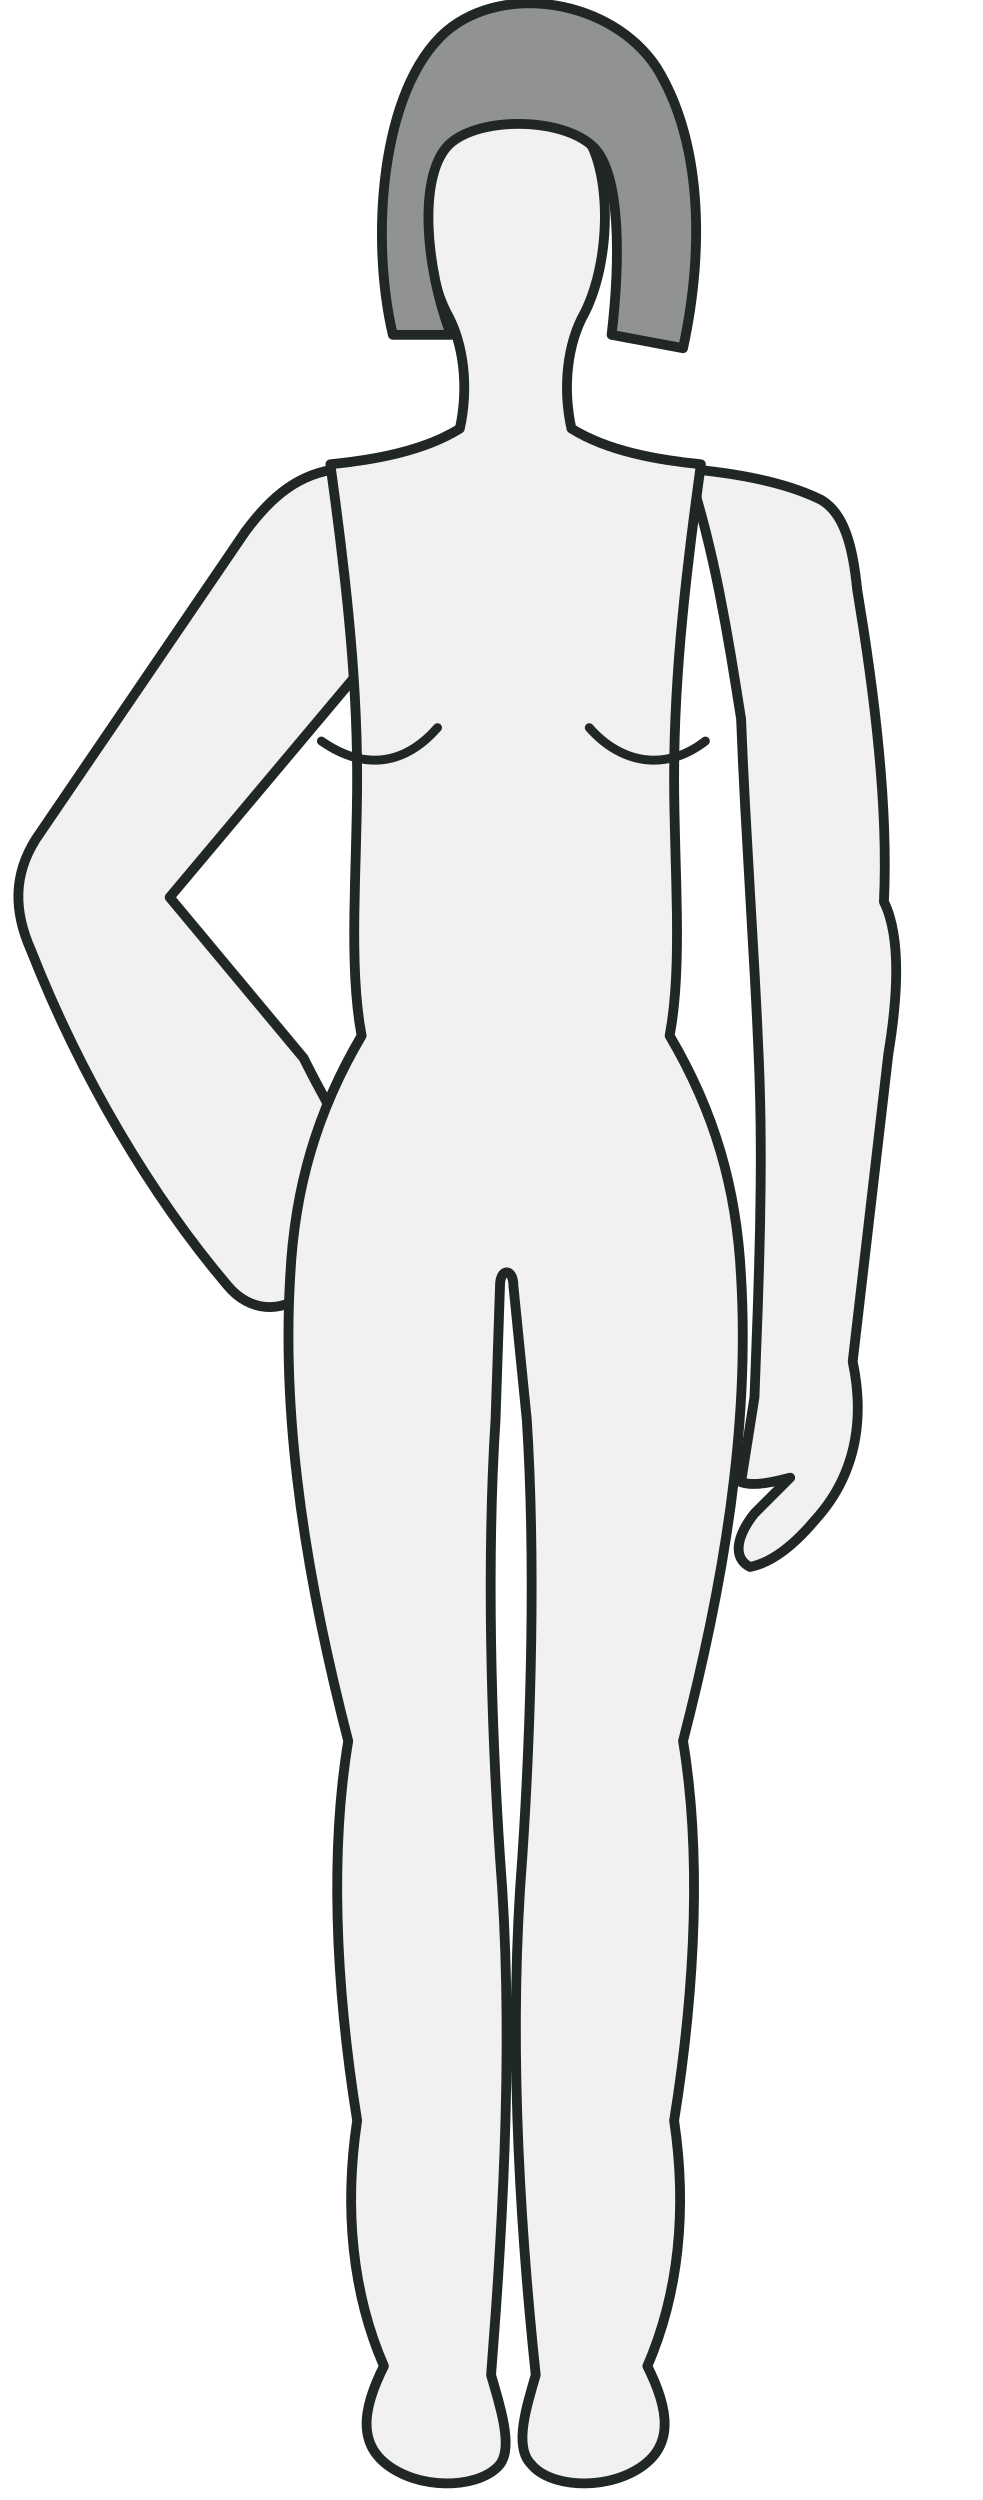
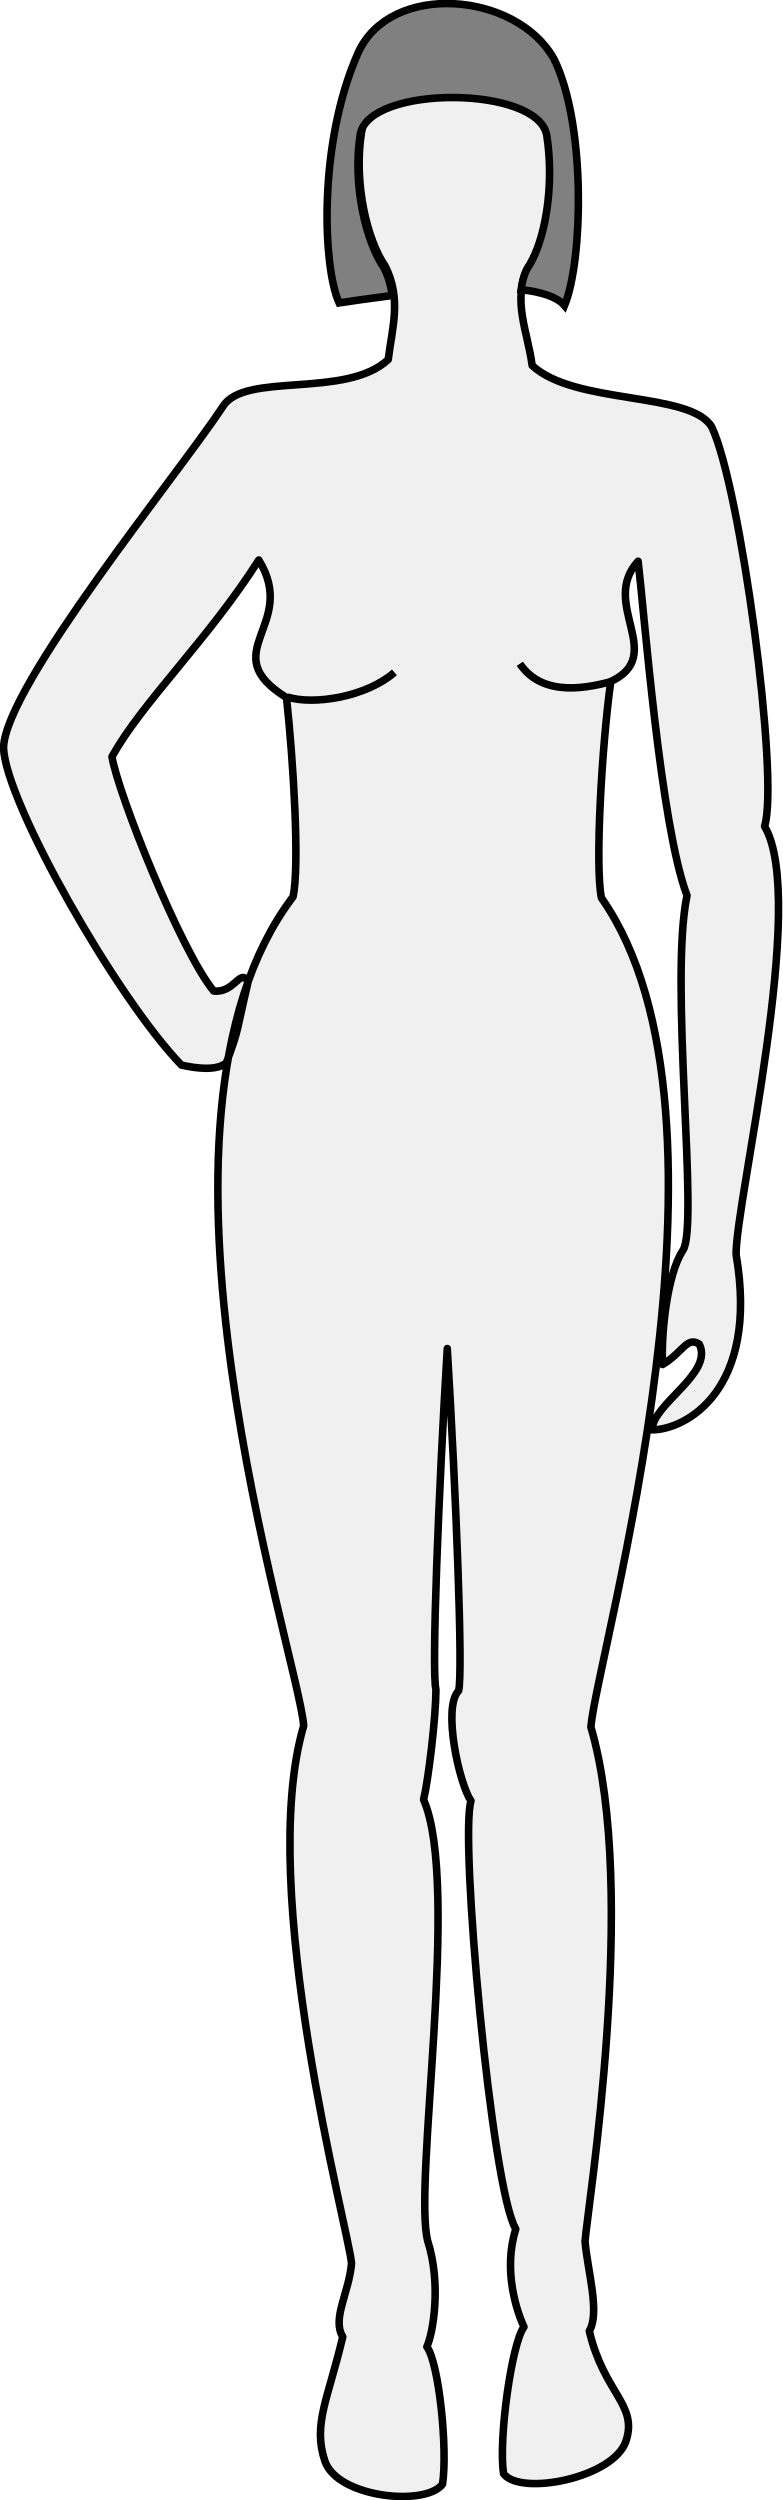
- <svg xmlns="http://www.w3.org/2000/svg" viewBox="0 0 220 560" role="img" aria-labelledby="title desc">
-   <style>
-     .body { fill: #f1f1f0; stroke: #202724; stroke-width: 2.2; stroke-linecap: round; stroke-linejoin: round; vector-effect: non-scaling-stroke; }
-     .hair { fill: #919392; stroke: #202724; stroke-width: 2.2; stroke-linejoin: round; vector-effect: non-scaling-stroke; }
-     .detail { fill: none; stroke: #202724; stroke-width: 2; stroke-linecap: round; vector-effect: non-scaling-stroke; }
-   </style>
-   <path class="body" d="M76 105 C67 106 61 111 55 119 L8 188 C3 196 3 204 7 213 C18 241 34 268 51 288 C56 294 63 294 68 290 L80 259 C76 252 72 245 68 237 L38 201 L80 151 C85 143 86 132 83 121 C81 114 79 109 76 105 Z" />
-   <path class="body" d="M154 105 C165 106 176 108 184 112 C189 115 191 122 192 132 C196 156 199 181 198 202 C202 210 201 224 199 236 L191 305 C194 319 191 331 183 340 C178 346 173 350 168 351 C164 349 165 344 169 339 L177 331 C173 332 169 333 166 332 L169 313 C170 287 171 262 170 238 C169 213 167 187 166 161 C163 142 160 123 154 105 Z" />
-   <path class="body" d="M100 30 C94 38 94 58 100 70 C104 77 105 87 103 96 C95 101 84 103 74 104 C77 126 80 150 80 174 C80 195 78 216 81 232 C71 249 66 266 65 286 C63 320 69 355 78 390 C74 414 75 444 80 475 C77 495 79 514 86 530 C81 540 80 548 88 553 C96 558 108 557 112 552 C115 548 112 539 110 532 C113 494 115 454 112 416 C110 386 109 349 111 318 L112 288 C112 284 115 284 115 288 L118 318 C120 349 119 386 117 416 C114 454 116 494 120 532 C118 539 115 548 119 552 C123 557 135 558 143 553 C151 548 150 540 145 530 C152 514 154 495 151 475 C156 444 157 414 153 390 C162 355 168 320 166 286 C165 266 160 249 150 232 C153 216 151 195 151 174 C151 150 154 126 157 104 C147 103 136 101 128 96 C126 87 127 77 131 70 C137 58 137 38 131 30 C124 22 107 22 100 30 Z" />
-   <path class="hair" d="M88 75 C83 54 85 20 100 7 C113 -4 137 0 147 15 C157 31 158 55 153 78 L137 75 C139 58 139 39 133 33 C126 26 106 26 100 33 C94 40 95 59 101 75 Z" />
-   <path class="detail" d="M72 166 C82 173 91 171 98 163" />
-   <path class="detail" d="M132 163 C139 171 149 173 158 166" />
+ <svg xmlns="http://www.w3.org/2000/svg" id="svg923" viewBox="0 0 138.04 441.27" version="1.1">
+   <g id="g913" transform="translate(-12.457 -3.0605)">
+     <g id="g1532">
+       <path id="path943" style="stroke-linejoin:round;fill-rule:evenodd;stroke:#000000;stroke-width:1pt;fill:#f0f0f0" d="m80.464 50.062c2.879 5.759 1.241 10.697 0.521 16.455-7.475 6.998-25.394 2.083-29.207 8.332-7.947 12.037-38.452 49.291-38.696 60.201 0.292 9.58 20.009 44.25 31.403 56.01 2.711 0.6 6.194 1.03 7.916-0.39 2.342-6.17 1.784-5.66 3.858-14.33-1.445-2.48-2.364 2.06-6.087 1.64-5.79-7.04-16.866-34.74-17.953-41.36 5.266-9.52 16.998-20.69 25.913-34.71 7.15 11.54-8.01 16.28 4.891 24.28 1.225 11.3 2.336 29.65 1.165 35.15-30.456 39.95 0.878 133.85 1.874 146.32-8.511 29 8.043 89.35 8.442 94.91-0.428 5.15-3.491 9.77-1.546 12.95-2.602 11.04-5.321 15.44-3.161 21.92 2.159 6.48 17.766 8.09 20.767 4.1 0.934-6.07-0.608-21.38-2.767-24.26 1.148-2.46 2.541-11.11 0.197-18.52-2.757-9.48 5.825-63.07-0.775-78.04 0.841-3.4 2.173-14.49 2.187-19.44-0.804-2.97 0.48-35.1 2-60.19 1.527 25.12 2.807 57.43 2 60.41-2.879 2.88 0.106 16.45 2.188 19.44-2.053 6.29 3.635 68.56 7.906 75.56-2.34 7.41 0.29 14.82 1.44 17.28-2.16 2.88-4.53 19.84-3.6 25.91 3 4 19.44 0.73 21.6-5.75s-3.87-8.4-6.47-19.44c1.94-3.19-0.32-10.7-0.75-15.84 0.4-5.56 9.54-61.78 1.03-90.78 1-12.47 29.02-107.61 1.87-146.32-1.17-5.5 0.06-26.9 1.64-38.2 9.97-4.69-2.04-13.75 4.83-21.24 1.06 8.77 3.94 46.66 8.63 59-3.17 15.24 2.16 58.31-0.72 62.63s-3.89 15.29-3.59 20.16c3.6-2.16 4.28-5.01 6.47-3.6 2.6 5.13-8.29 10.58-8.32 15.13 5.76 0 18.96-6.81 14.82-30.97-0.02-9.69 12.71-62.59 5.03-75.56 2.65-8.43-4.29-60.152-9.35-70.535-3.81-6.249-24.21-3.814-31.68-10.813-0.72-5.758-3.6-11.522-0.72-17.281 6.47-9.359 6.71-40.118-11.316-40.283-23.263 0.013-20.359 30.705-13.88 40.062z" />
+       <path id="path946" style="stroke:#000000;stroke-width:1pt;fill:none" d="m63.157 126.08c4.54 1.47 13.896 0.05 18.922-4.34" />
+       <path id="path947" style="stroke:#000000;stroke-width:1pt;fill:none" d="m104.21 120.22c4.2 6.19 12.47 4.1 16.45 3.07" />
+     </g>
+     <path id="path911" style="fill-rule:evenodd;stroke:#000000;stroke-width:1pt;fill:#808080" d="m92.565 3.716c-7.105-0.355-14.096 2.356-16.938 8.75-7.105 16.105-6.154 37.905-3.312 44.063 1.701-0.262 5.233-0.782 9.375-1.313-0.207-1.575-0.601-3.17-1.438-4.844-3.239-4.678-5.586-14.69-4.215-23.535 1.371-8.844 31.553-8.714 32.933 0.166 1.39 8.88-0.29 18.91-3.53 23.588-0.6 1.201-0.83 2.393-1 3.594 3.55 0.402 6.34 1.256 7.66 2.812 3.31-8.052 3.8-32.194-1.88-43.562-3.31-5.921-10.55-9.364-17.655-9.719z" />
+   </g>
</svg>
